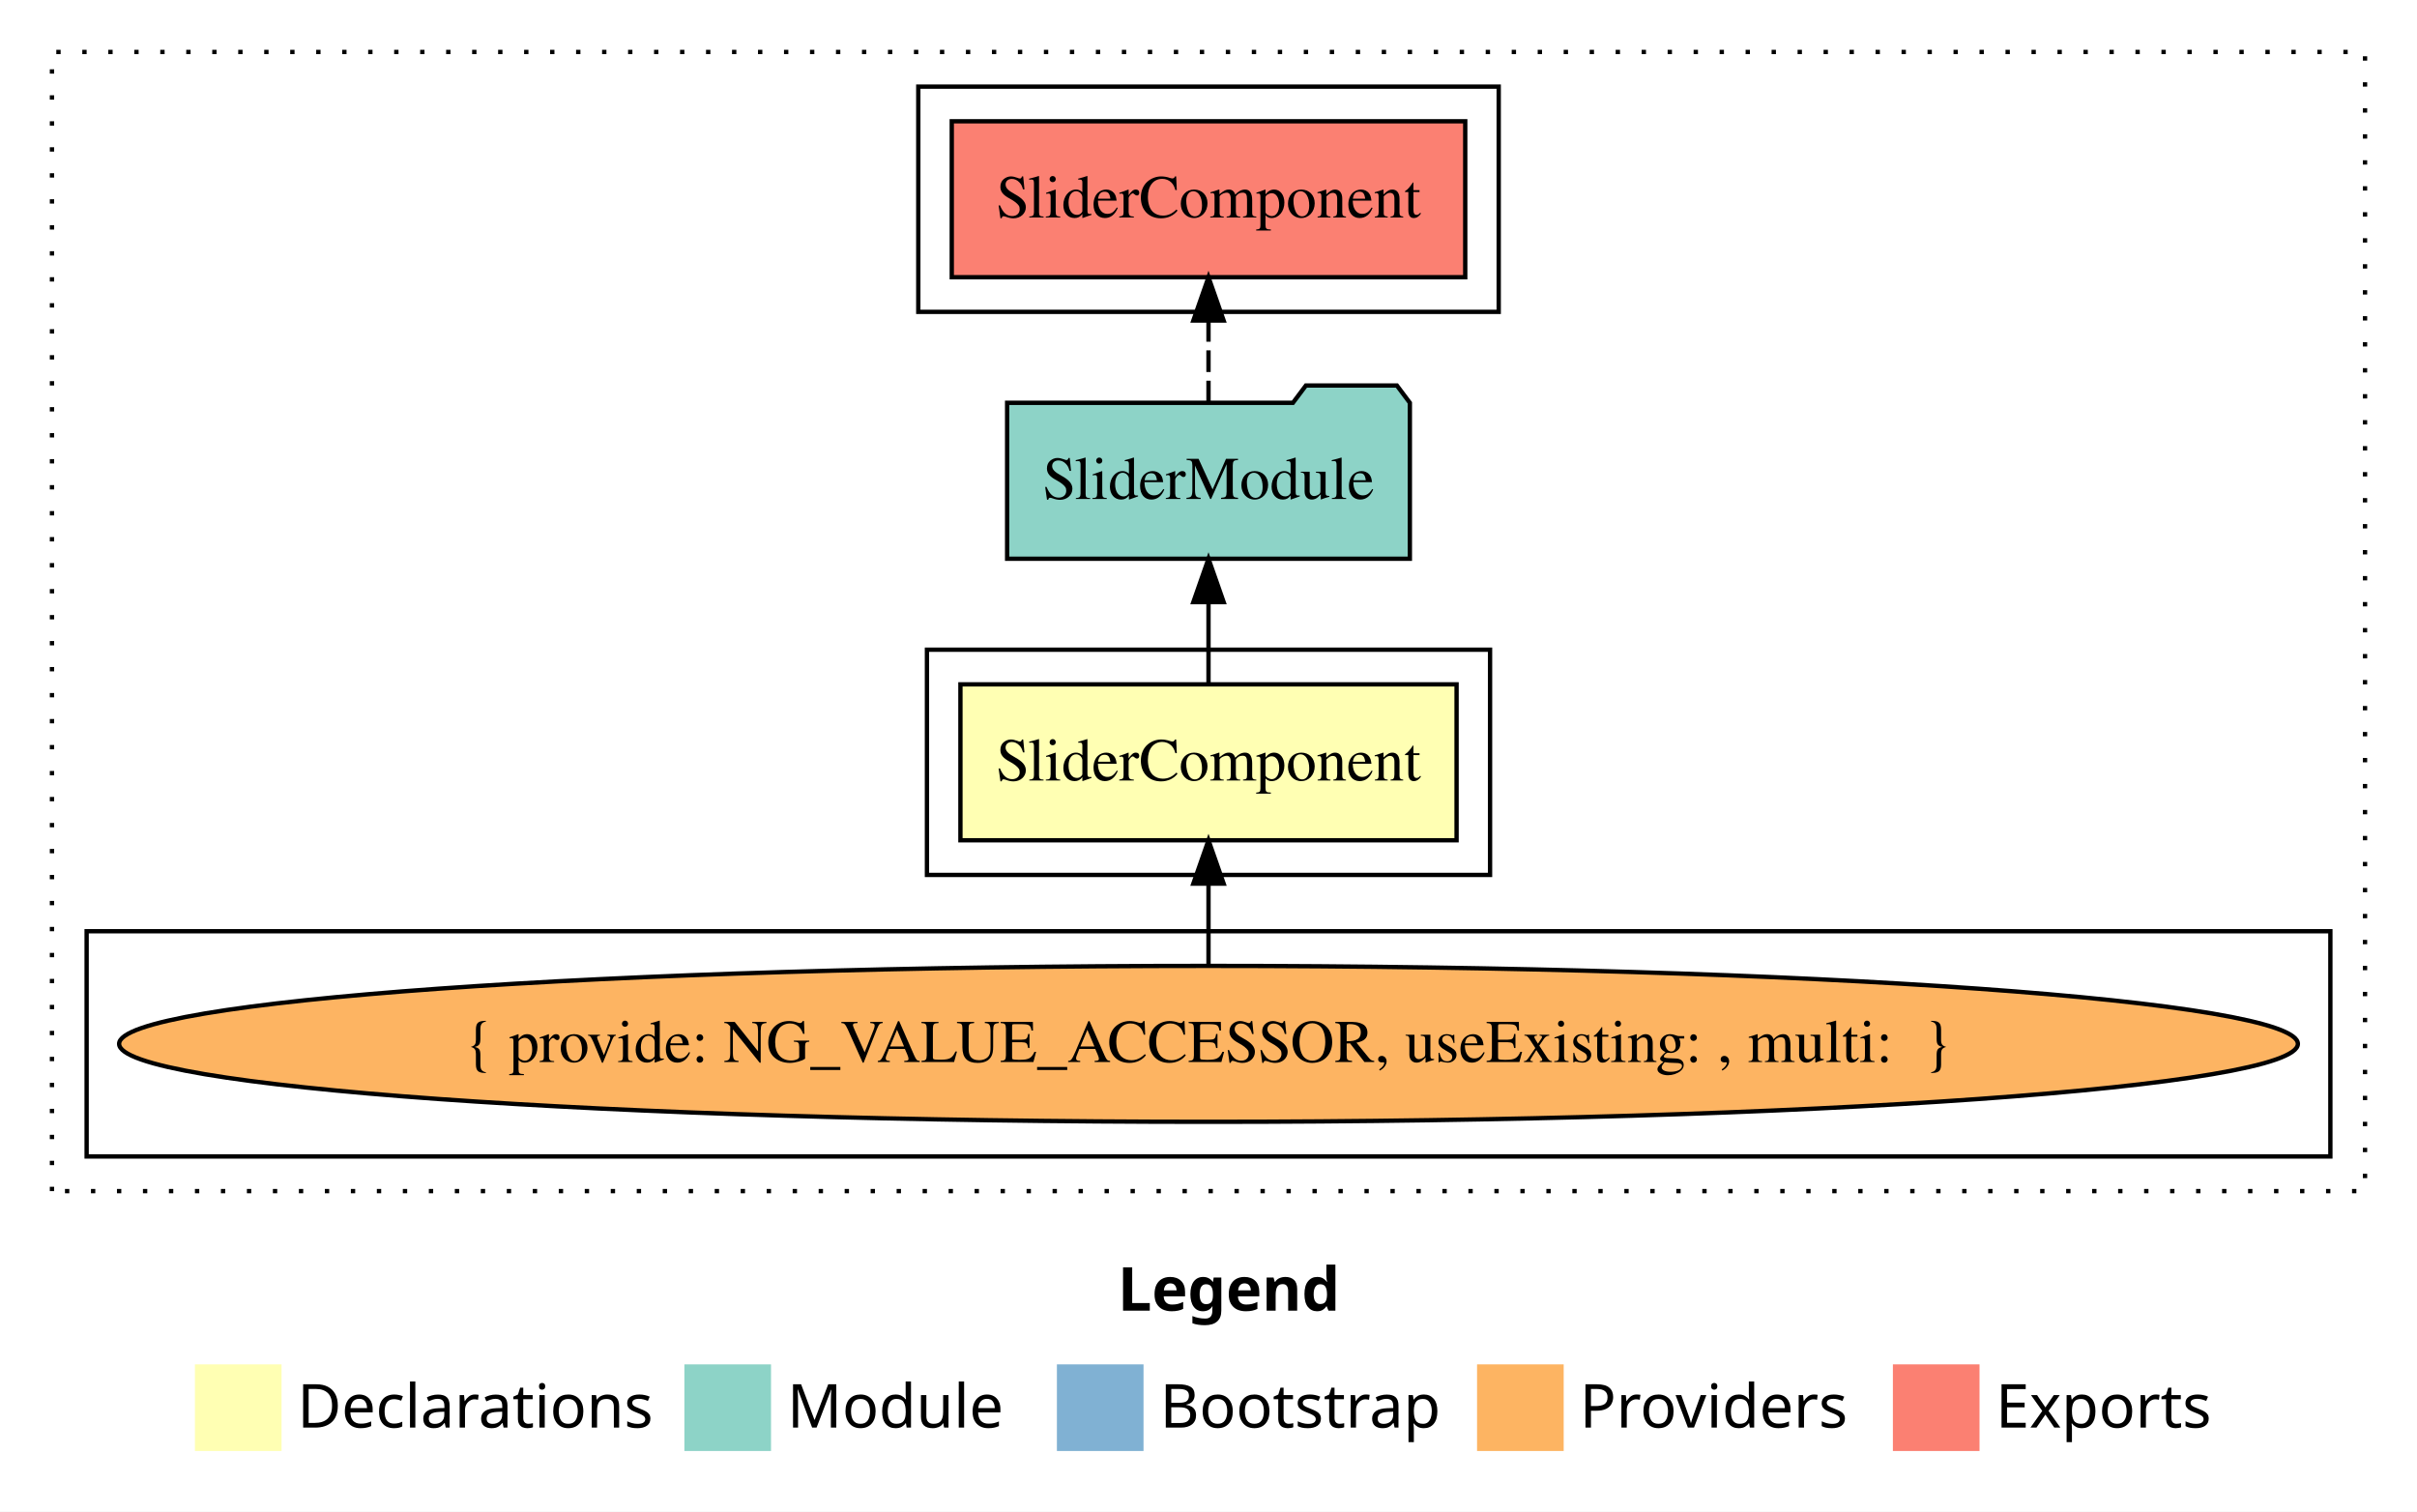
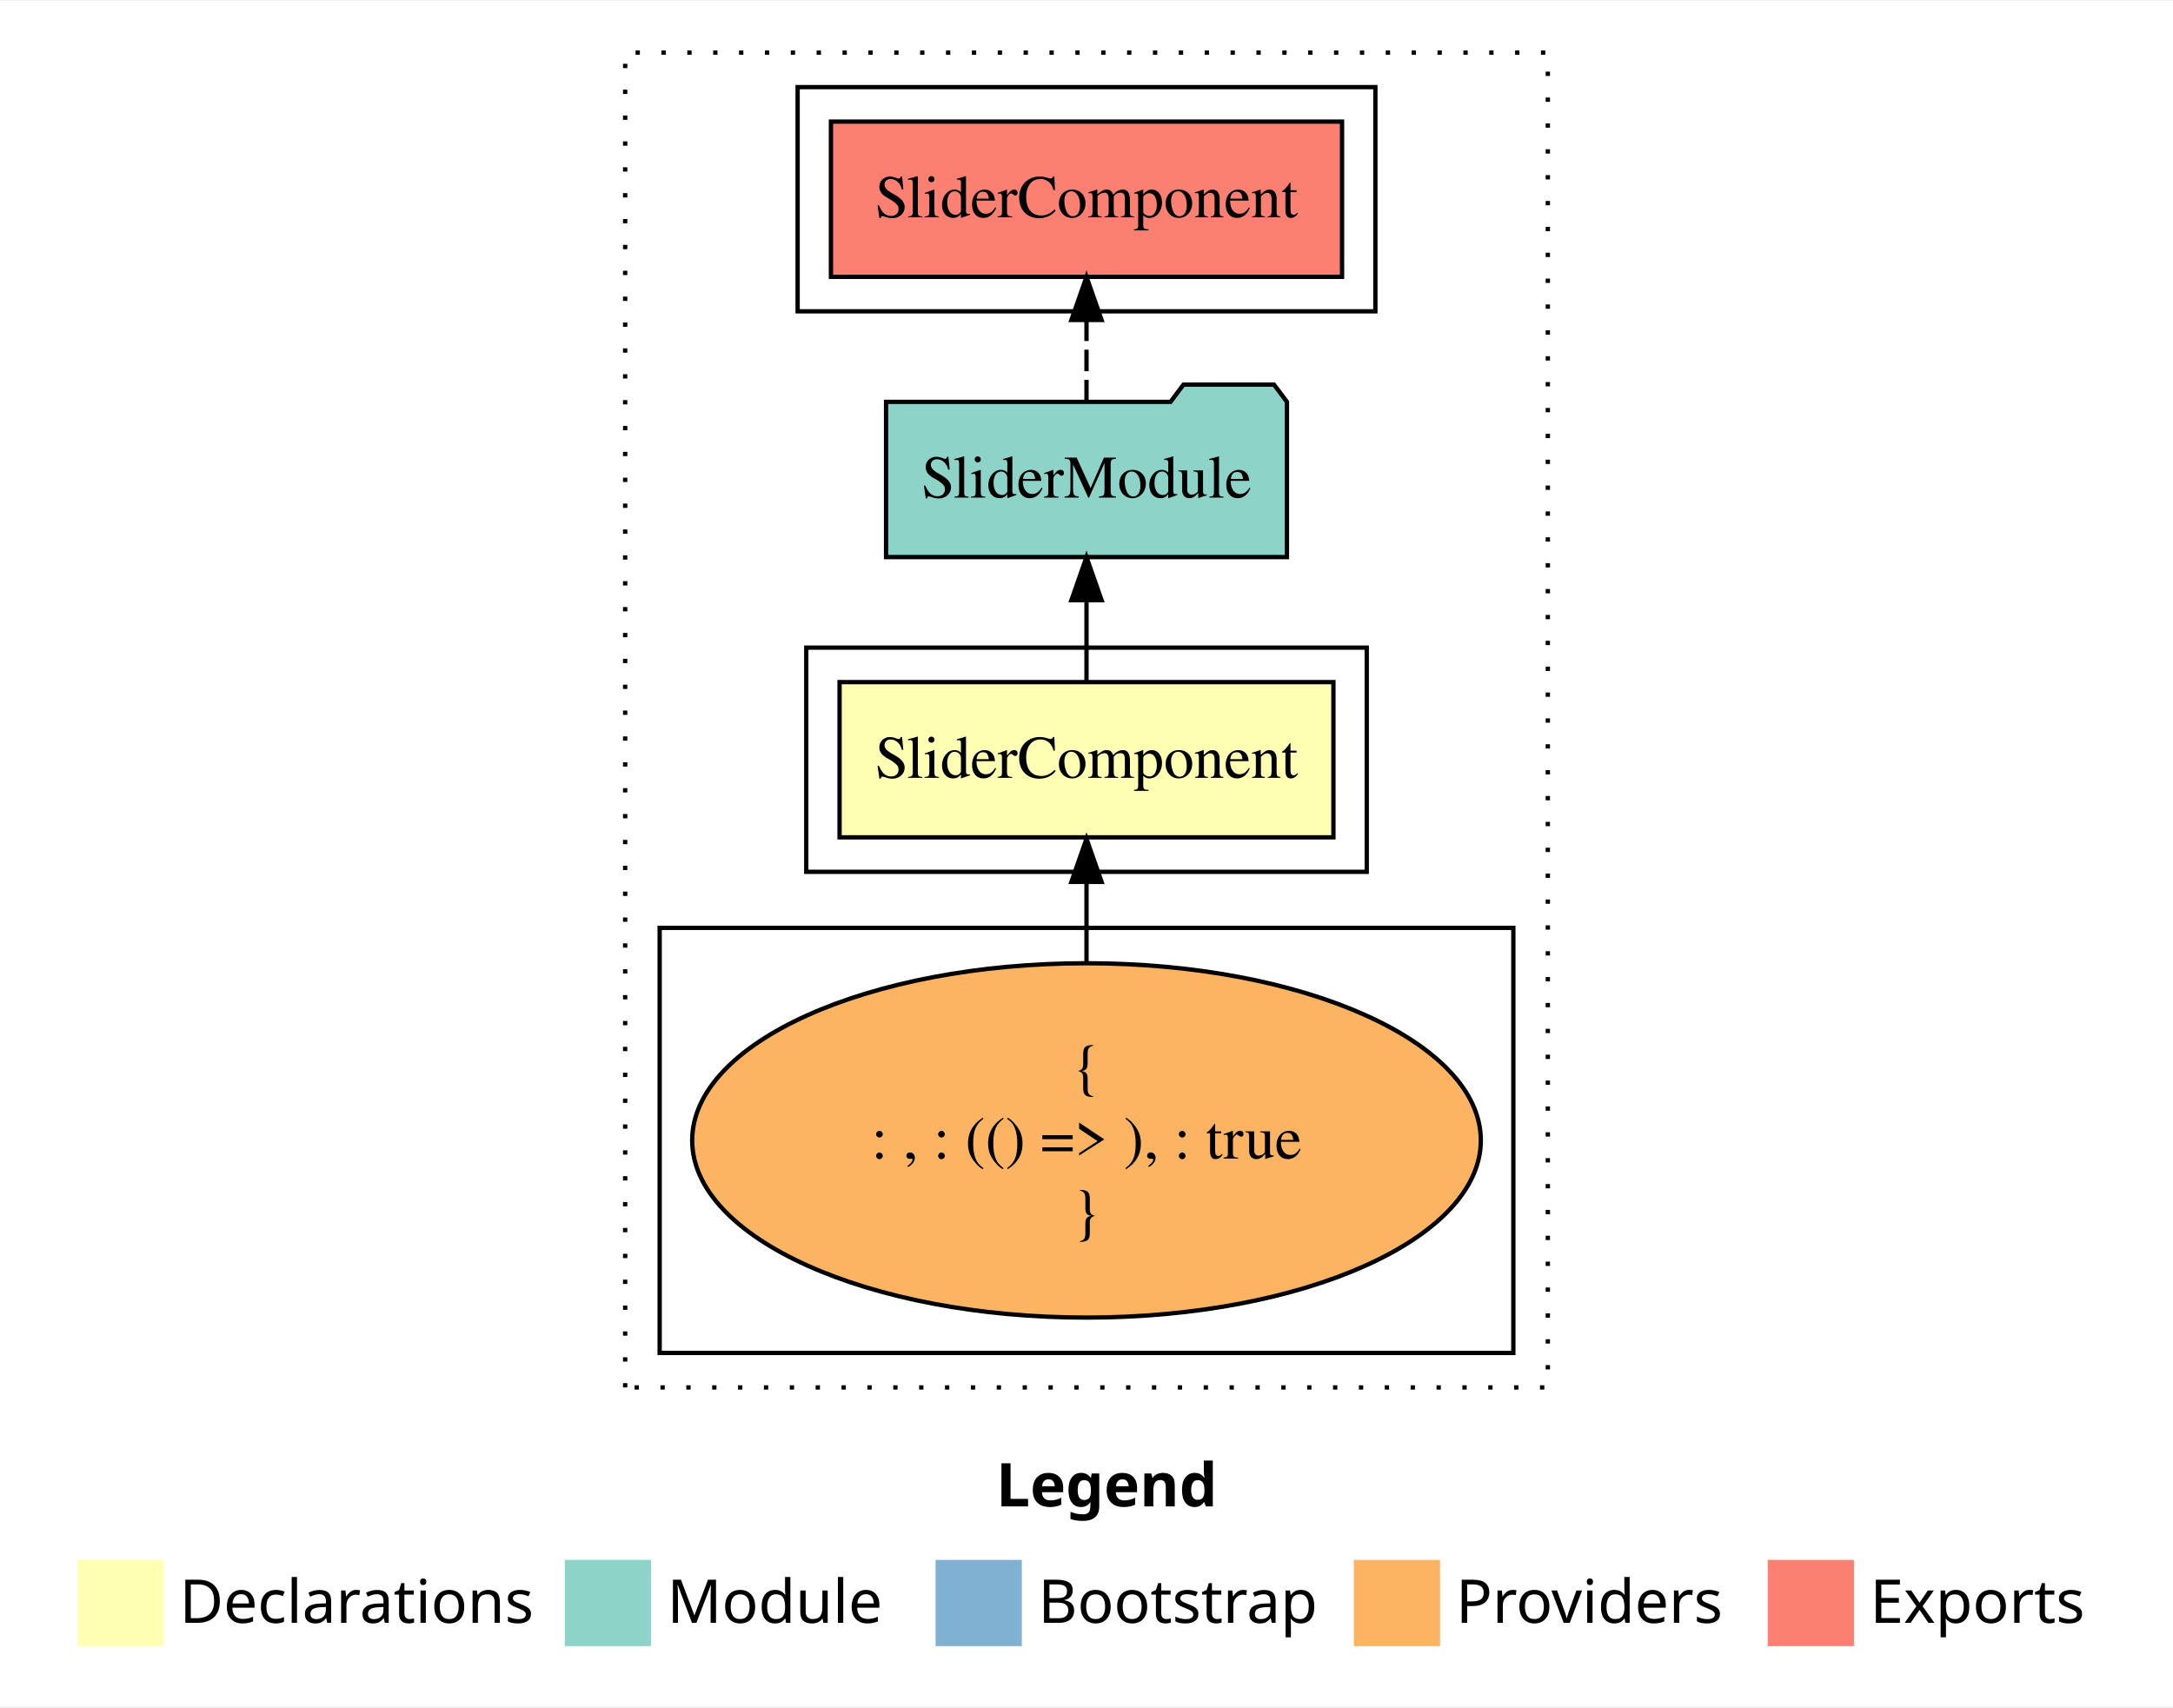
- <svg xmlns="http://www.w3.org/2000/svg" width="558pt" height="349pt" viewBox="0.00 0.00 558.00 349.00">
-   <g id="graph0" class="graph" transform="scale(1 1) rotate(0) translate(4 345)">
-     <polygon fill="#ffffff" stroke="transparent" points="-4,4 -4,-345 554,-345 554,4 -4,4" />
-     <text text-anchor="start" x="254.009" y="-42.4" font-family="sans-serif" font-weight="bold" font-size="14.00" fill="#000000">Legend</text>
-     <polygon fill="#ffffb3" stroke="transparent" points="41,-10 41,-30 61,-30 61,-10 41,-10" />
-     <text text-anchor="start" x="64.629" y="-15.4" font-family="sans-serif" font-size="14.00" fill="#000000">  Declarations</text>
-     <polygon fill="#8dd3c7" stroke="transparent" points="154,-10 154,-30 174,-30 174,-10 154,-10" />
-     <text text-anchor="start" x="177.725" y="-15.4" font-family="sans-serif" font-size="14.00" fill="#000000">  Module</text>
-     <polygon fill="#80b1d3" stroke="transparent" points="240,-10 240,-30 260,-30 260,-10 240,-10" />
-     <text text-anchor="start" x="263.781" y="-15.4" font-family="sans-serif" font-size="14.00" fill="#000000">  Bootstrap</text>
-     <polygon fill="#fdb462" stroke="transparent" points="337,-10 337,-30 357,-30 357,-10 337,-10" />
-     <text text-anchor="start" x="360.673" y="-15.4" font-family="sans-serif" font-size="14.00" fill="#000000">  Providers</text>
-     <polygon fill="#fb8072" stroke="transparent" points="433,-10 433,-30 453,-30 453,-10 433,-10" />
-     <text text-anchor="start" x="456.726" y="-15.4" font-family="sans-serif" font-size="14.00" fill="#000000">  Exports</text>
+ <svg xmlns="http://www.w3.org/2000/svg" width="504pt" height="396pt" viewBox="0.00 0.00 504.00 395.59">
+   <g id="graph0" class="graph" transform="scale(1 1) rotate(0) translate(4 391.5901)">
+     <polygon fill="#ffffff" stroke="transparent" points="-4,4 -4,-391.59 500,-391.59 500,4 -4,4" />
+     <text text-anchor="start" x="227.009" y="-42.4" font-family="sans-serif" font-weight="bold" font-size="14.00" fill="#000000">Legend</text>
+     <polygon fill="#ffffb3" stroke="transparent" points="14,-10 14,-30 34,-30 34,-10 14,-10" />
+     <text text-anchor="start" x="37.629" y="-15.4" font-family="sans-serif" font-size="14.00" fill="#000000">  Declarations</text>
+     <polygon fill="#8dd3c7" stroke="transparent" points="127,-10 127,-30 147,-30 147,-10 127,-10" />
+     <text text-anchor="start" x="150.725" y="-15.4" font-family="sans-serif" font-size="14.00" fill="#000000">  Module</text>
+     <polygon fill="#80b1d3" stroke="transparent" points="213,-10 213,-30 233,-30 233,-10 213,-10" />
+     <text text-anchor="start" x="236.781" y="-15.4" font-family="sans-serif" font-size="14.00" fill="#000000">  Bootstrap</text>
+     <polygon fill="#fdb462" stroke="transparent" points="310,-10 310,-30 330,-30 330,-10 310,-10" />
+     <text text-anchor="start" x="333.673" y="-15.4" font-family="sans-serif" font-size="14.00" fill="#000000">  Providers</text>
+     <polygon fill="#fb8072" stroke="transparent" points="406,-10 406,-30 426,-30 426,-10 406,-10" />
+     <text text-anchor="start" x="429.726" y="-15.4" font-family="sans-serif" font-size="14.00" fill="#000000">  Exports</text>
    <g id="clust1" class="cluster">
-       <polygon fill="none" stroke="#000000" stroke-dasharray="1,5" points="8,-70 8,-333 542,-333 542,-70 8,-70" />
+       <polygon fill="none" stroke="#000000" stroke-dasharray="1,5" points="141,-70 141,-379.59 355,-379.59 355,-70 141,-70" />
    </g>
    <g id="clust2" class="cluster">
-       <polygon fill="none" stroke="#000000" points="210,-143 210,-195 340,-195 340,-143 210,-143" />
+       <polygon fill="none" stroke="#000000" points="183,-189.59 183,-241.59 313,-241.59 313,-189.59 183,-189.59" />
    </g>
    <g id="clust3" class="cluster">
-       <polygon fill="none" stroke="#000000" points="16,-78 16,-130 534,-130 534,-78 16,-78" />
+       <polygon fill="none" stroke="#000000" points="149,-78 149,-176.59 347,-176.59 347,-78 149,-78" />
    </g>
    <g id="clust5" class="cluster">
-       <polygon fill="none" stroke="#000000" points="208,-273 208,-325 342,-325 342,-273 208,-273" />
+       <polygon fill="none" stroke="#000000" points="181,-319.59 181,-371.59 315,-371.59 315,-319.59 181,-319.59" />
    </g>
    <g id="node1" class="node">
-       <polygon fill="#ffffb3" stroke="#000000" points="332.272,-187 217.728,-187 217.728,-151 332.272,-151 332.272,-187" />
-       <text text-anchor="middle" x="275" y="-164.8" font-family="Times,serif" font-size="14.00" fill="#000000">SliderComponent</text>
+       <polygon fill="#ffffb3" stroke="#000000" points="305.272,-233.59 190.728,-233.59 190.728,-197.59 305.272,-197.59 305.272,-233.59" />
+       <text text-anchor="middle" x="248" y="-211.39" font-family="Times,serif" font-size="14.00" fill="#000000">SliderComponent</text>
    </g>
    <g id="node2" class="node">
-       <polygon fill="#8dd3c7" stroke="#000000" points="321.489,-252 318.489,-256 297.489,-256 294.489,-252 228.511,-252 228.511,-216 321.489,-216 321.489,-252" />
-       <text text-anchor="middle" x="275" y="-229.8" font-family="Times,serif" font-size="14.00" fill="#000000">SliderModule</text>
+       <polygon fill="#8dd3c7" stroke="#000000" points="294.489,-298.59 291.489,-302.59 270.489,-302.59 267.489,-298.59 201.511,-298.59 201.511,-262.59 294.489,-262.59 294.489,-298.59" />
+       <text text-anchor="middle" x="248" y="-276.39" font-family="Times,serif" font-size="14.00" fill="#000000">SliderModule</text>
    </g>
    <g id="edge1" class="edge">
-       <path fill="none" stroke="#000000" d="M275,-187.106C275,-187.106 275,-205.991 275,-205.991" />
-       <polygon fill="#000000" stroke="#000000" points="271.5,-205.991 275,-215.991 278.5,-205.991 271.5,-205.991" />
+       <path fill="none" stroke="#000000" d="M248,-233.696C248,-233.696 248,-252.581 248,-252.581" />
+       <polygon fill="#000000" stroke="#000000" points="244.5,-252.581 248,-262.581 251.5,-252.581 244.5,-252.581" />
    </g>
    <g id="node4" class="node">
-       <polygon fill="#fb8072" stroke="#000000" points="334.272,-317 215.728,-317 215.728,-281 334.272,-281 334.272,-317" />
-       <text text-anchor="middle" x="275" y="-294.8" font-family="Times,serif" font-size="14.00" fill="#000000">SliderComponent </text>
+       <polygon fill="#fb8072" stroke="#000000" points="307.272,-363.59 188.728,-363.59 188.728,-327.59 307.272,-327.59 307.272,-363.59" />
+       <text text-anchor="middle" x="248" y="-341.39" font-family="Times,serif" font-size="14.00" fill="#000000">SliderComponent </text>
    </g>
    <g id="edge3" class="edge">
-       <path fill="none" stroke="#000000" stroke-dasharray="5,2" d="M275,-252.106C275,-252.106 275,-270.991 275,-270.991" />
-       <polygon fill="#000000" stroke="#000000" points="271.5,-270.991 275,-280.991 278.5,-270.991 271.5,-270.991" />
+       <path fill="none" stroke="#000000" stroke-dasharray="5,2" d="M248,-298.696C248,-298.696 248,-317.581 248,-317.581" />
+       <polygon fill="#000000" stroke="#000000" points="244.5,-317.581 248,-327.581 251.5,-317.581 244.5,-317.581" />
    </g>
    <g id="node3" class="node">
-       <ellipse fill="#fdb462" stroke="#000000" cx="275" cy="-104" rx="251.499" ry="18" />
-       <text text-anchor="middle" x="275" y="-99.8" font-family="Times,serif" font-size="14.00" fill="#000000">{ provide: NG_VALUE_ACCESSOR, useExisting: , multi:  }</text>
+       <ellipse fill="#fdb462" stroke="#000000" cx="248" cy="-127.295" rx="91.456" ry="41.091" />
+       <text text-anchor="middle" x="248" y="-139.895" font-family="Times,serif" font-size="14.00" fill="#000000">{</text>
+       <text text-anchor="middle" x="248" y="-123.095" font-family="Times,serif" font-size="14.00" fill="#000000">    : , : (() =&gt; ), : true</text>
+       <text text-anchor="middle" x="248" y="-106.295" font-family="Times,serif" font-size="14.00" fill="#000000">}</text>
    </g>
    <g id="edge2" class="edge">
-       <path fill="none" stroke="#000000" d="M275,-122.106C275,-122.106 275,-140.991 275,-140.991" />
-       <polygon fill="#000000" stroke="#000000" points="271.5,-140.991 275,-150.991 278.5,-140.991 271.5,-140.991" />
+       <path fill="none" stroke="#000000" d="M248,-168.599C248,-168.599 248,-187.255 248,-187.255" />
+       <polygon fill="#000000" stroke="#000000" points="244.5,-187.255 248,-197.255 251.5,-187.255 244.5,-187.255" />
    </g>
  </g>
</svg>
